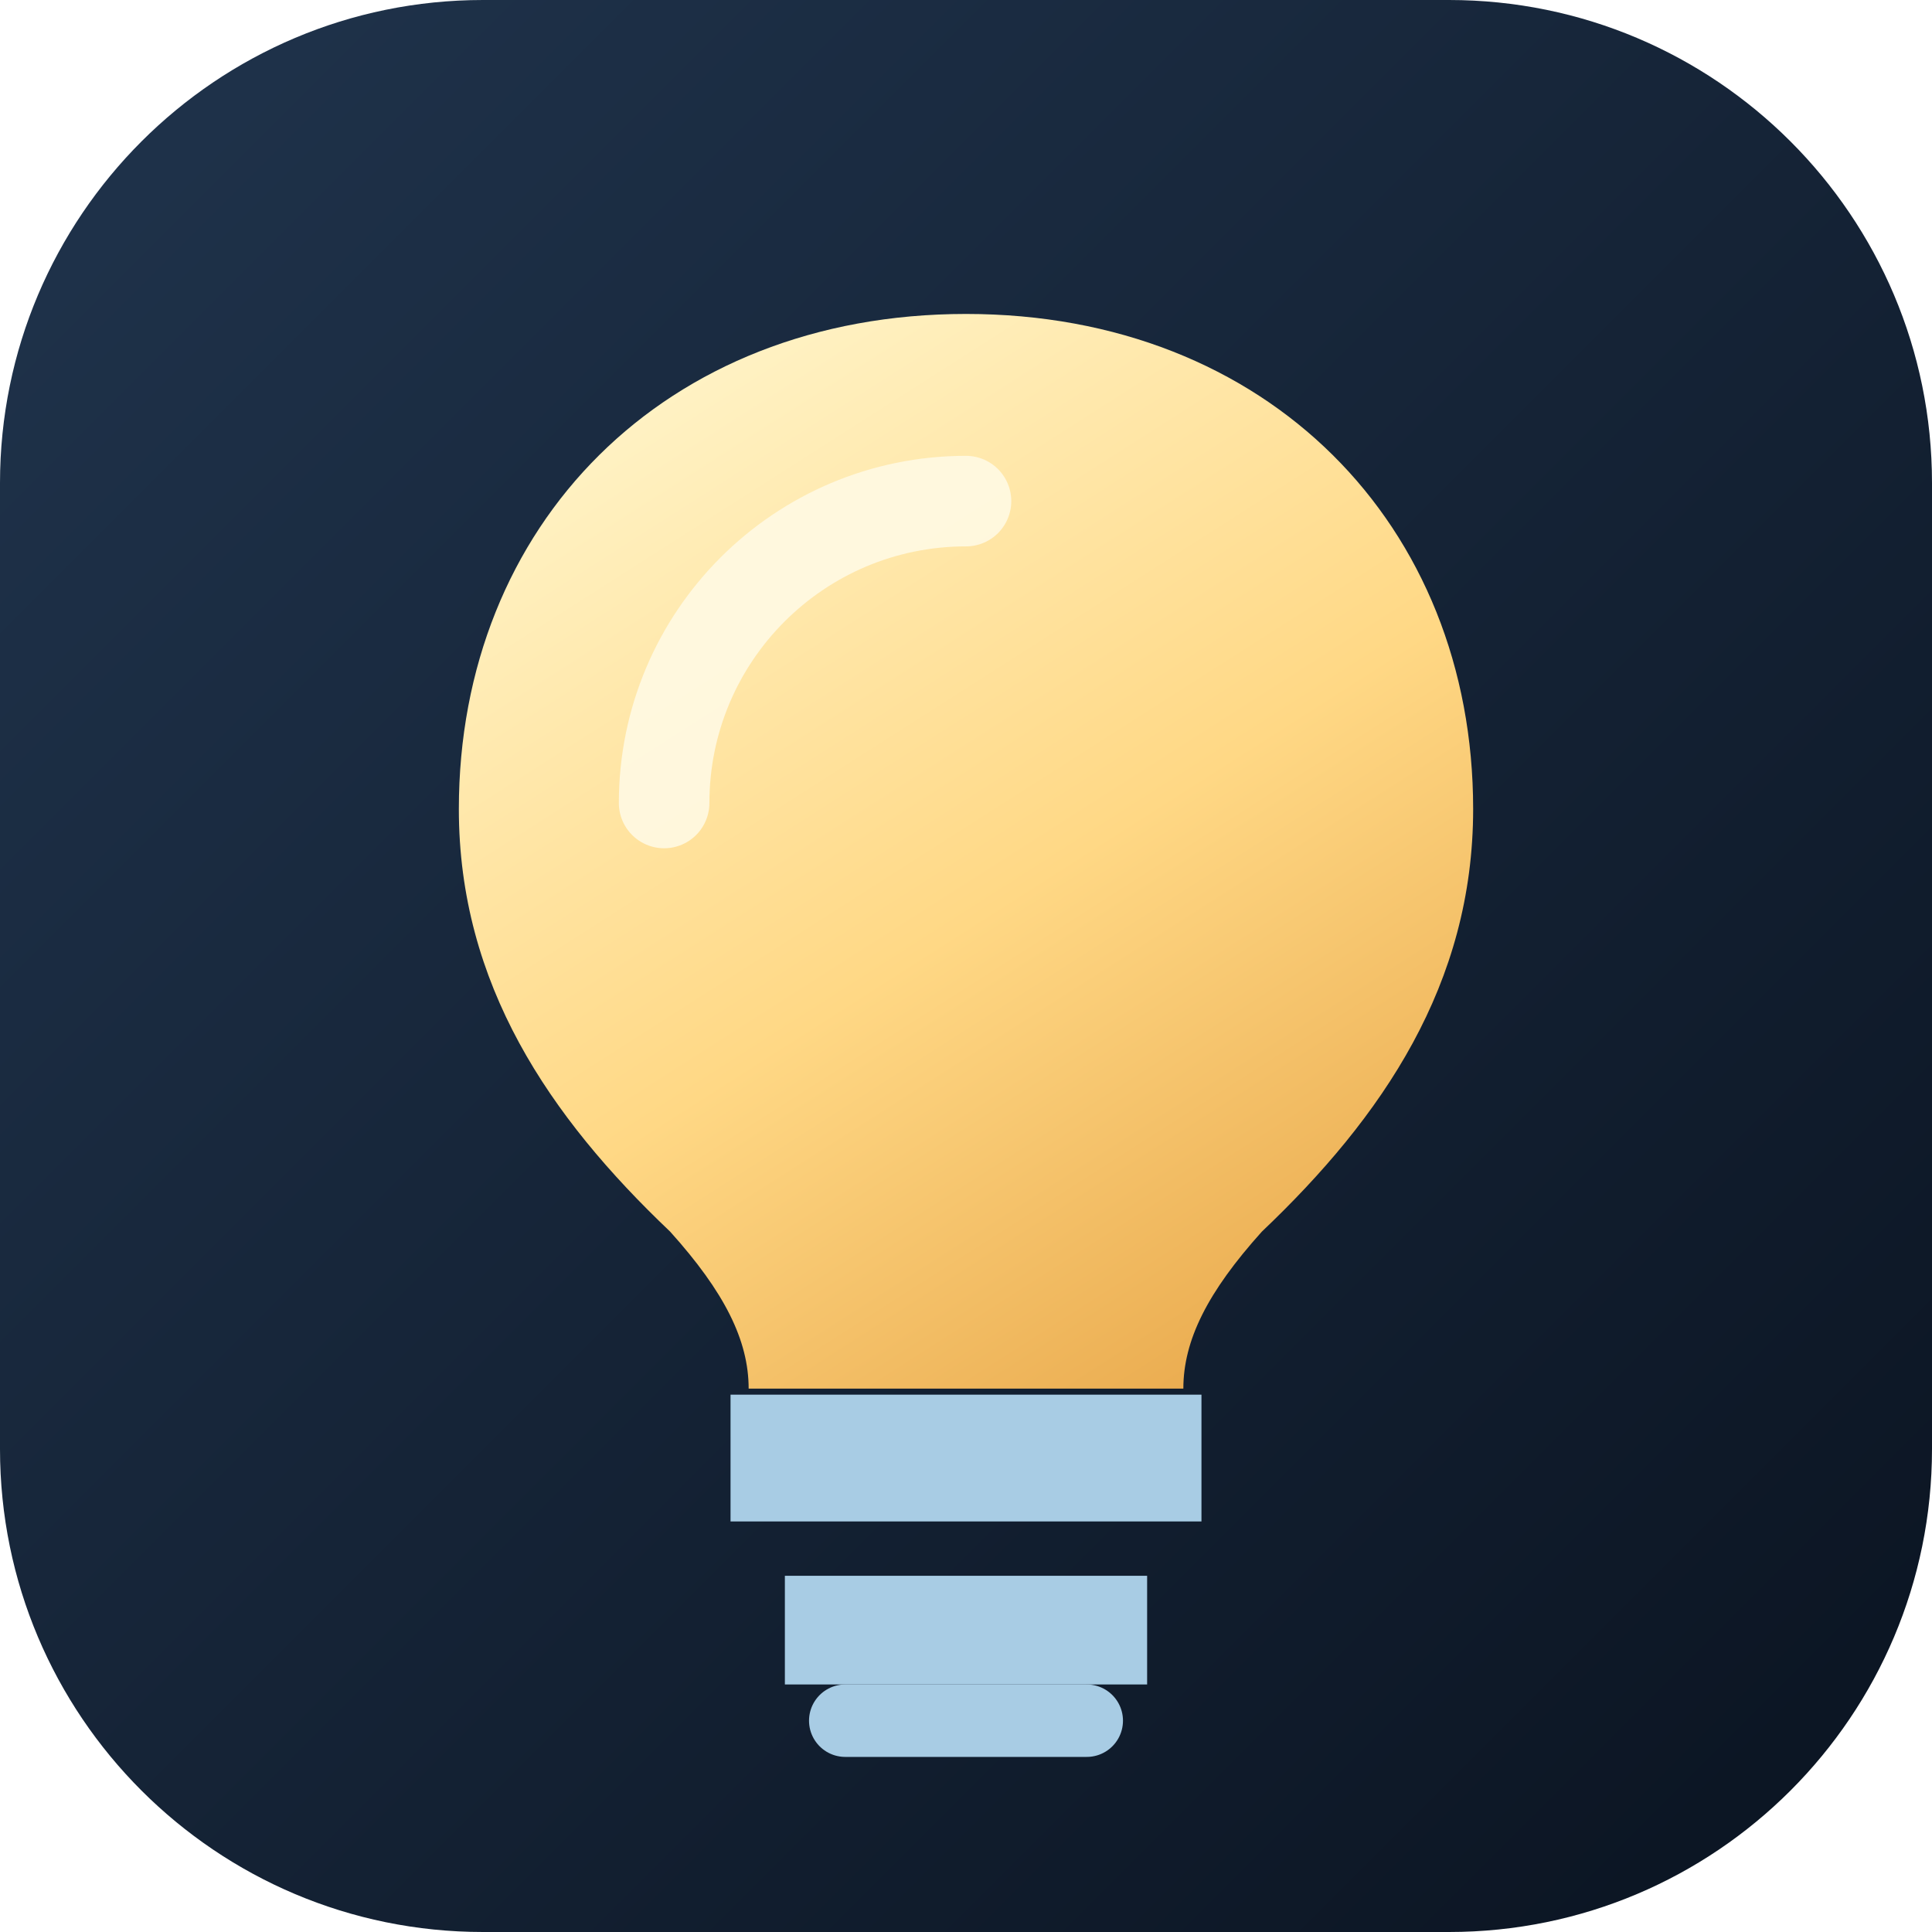
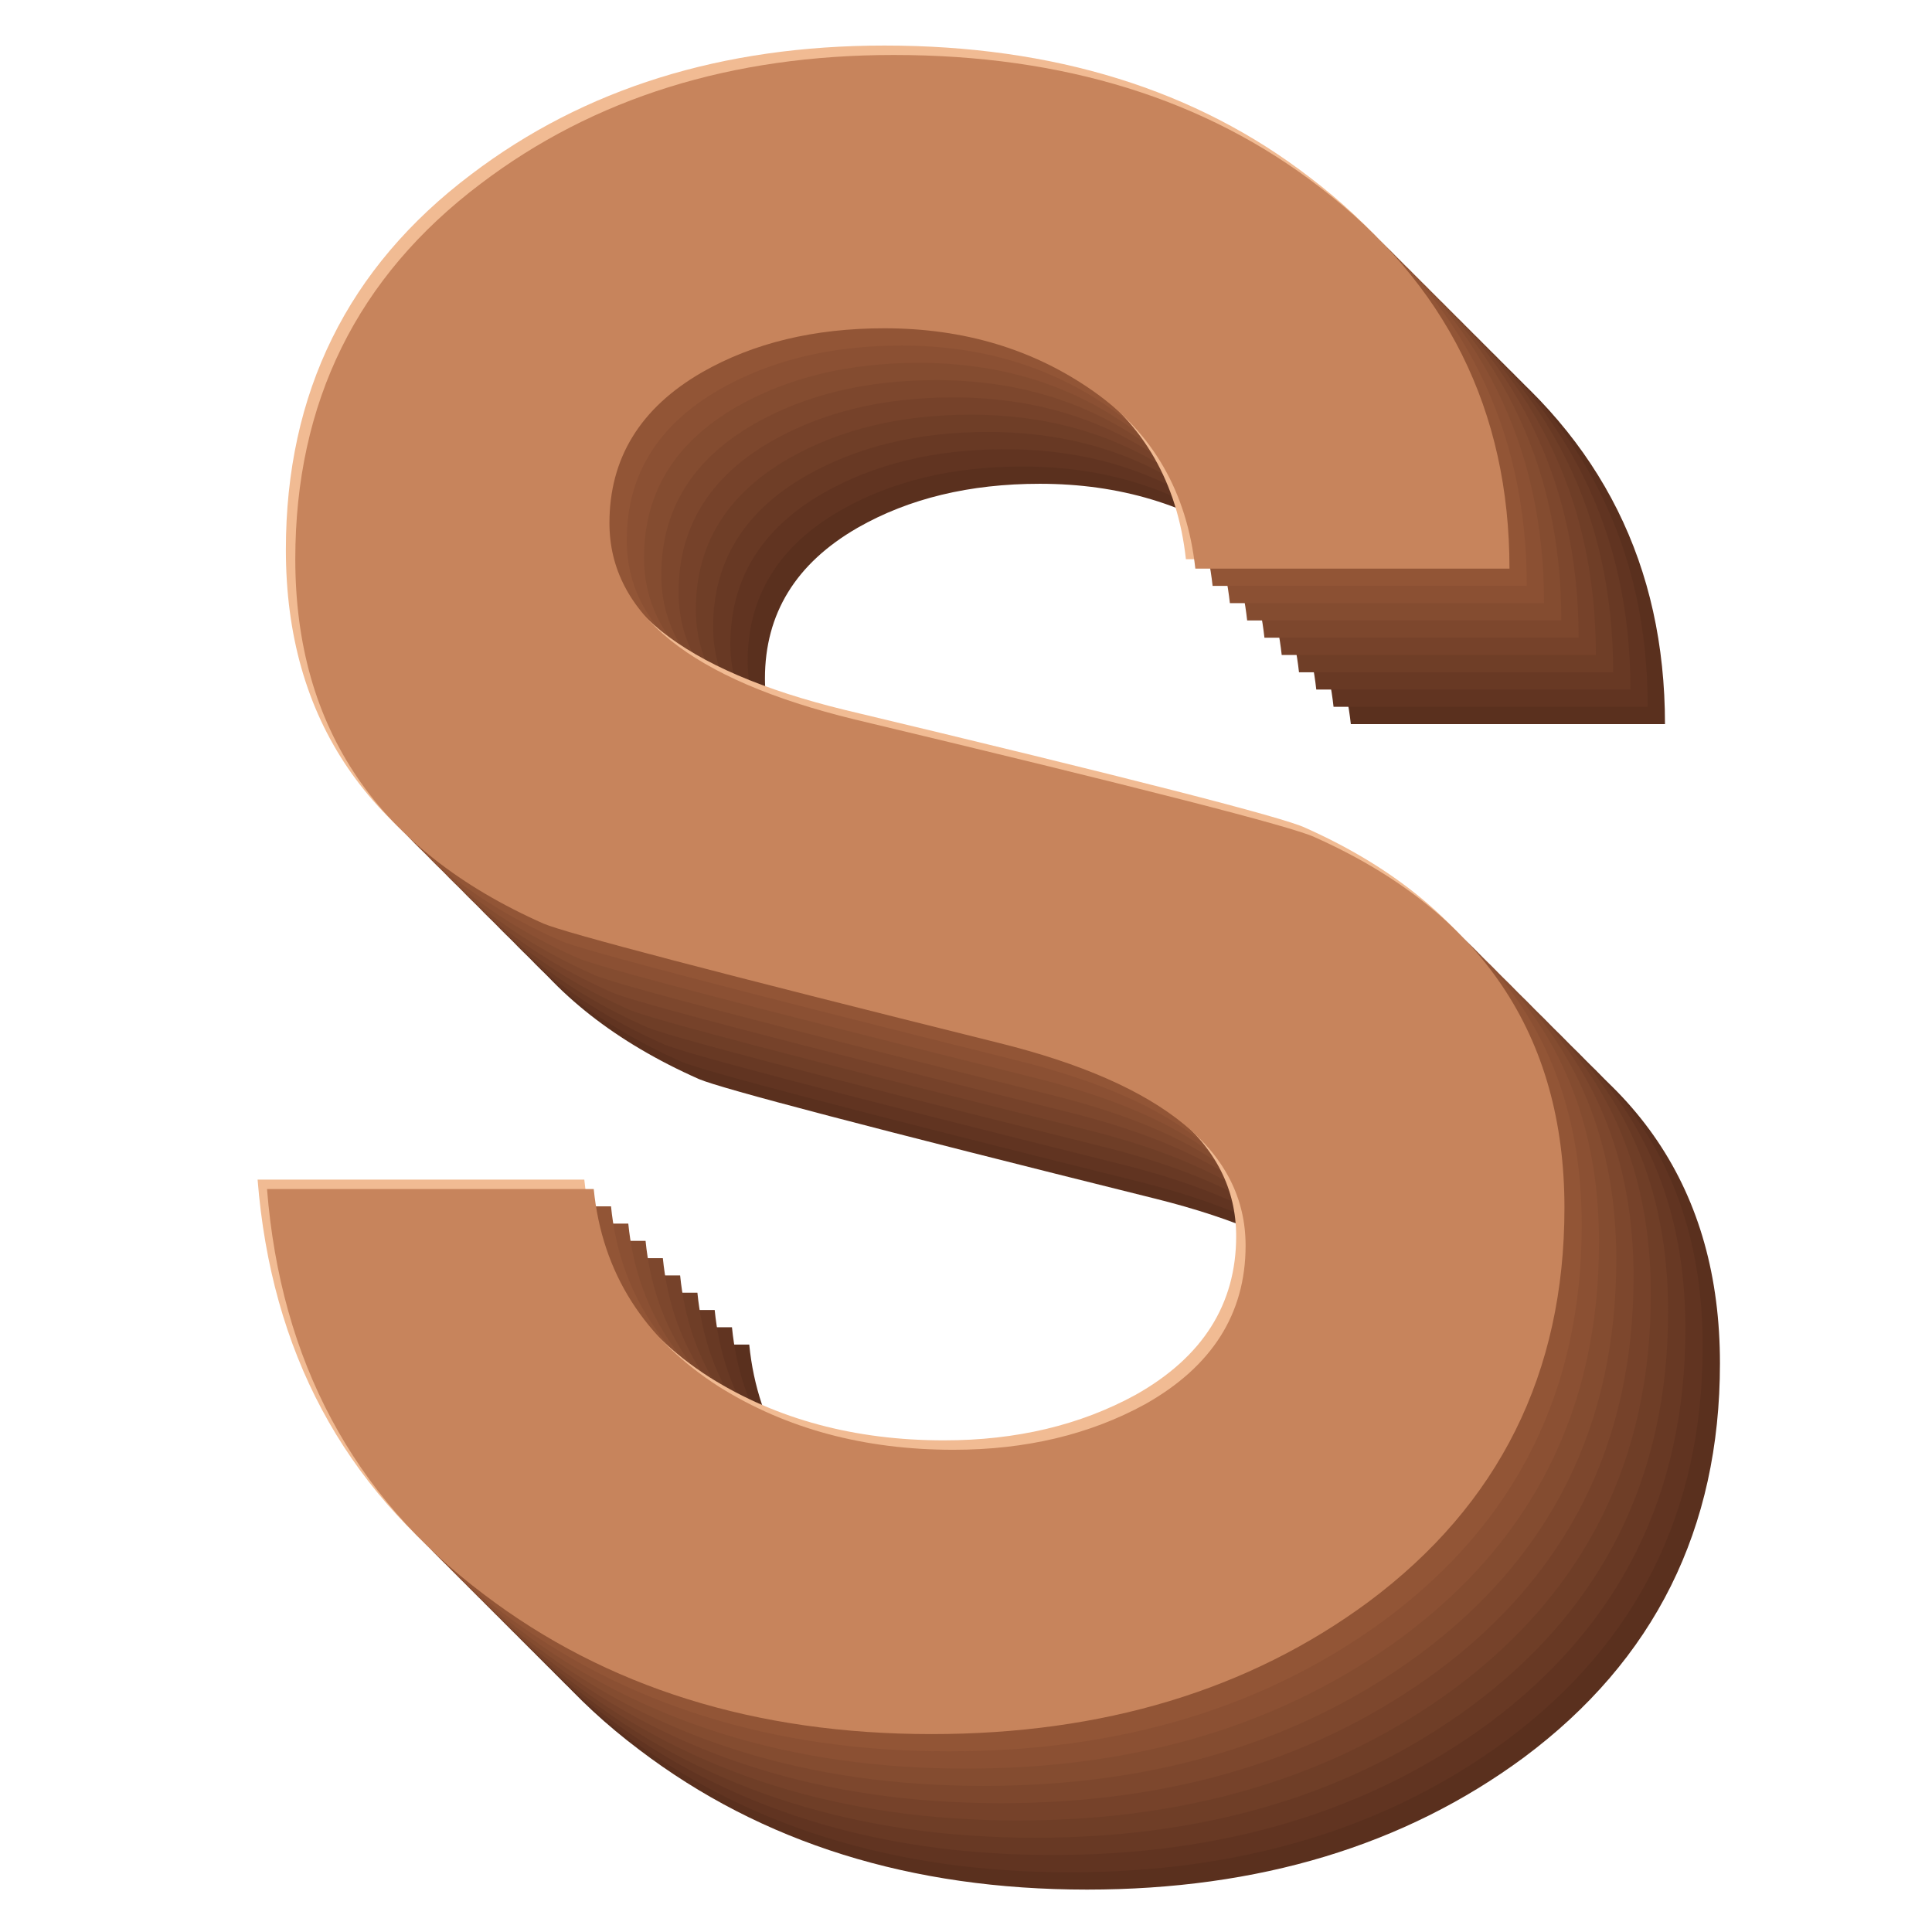
- <svg xmlns="http://www.w3.org/2000/svg" viewBox="0 0 32 32">
+ <svg xmlns="http://www.w3.org/2000/svg" viewBox="-170 -1075 1230 1230">
  <defs>
-     <linearGradient id="bg" x2="1" y2="1">
-       <stop stop-color="#20344d" />
-       <stop offset="1" stop-color="#0a1320" />
-     </linearGradient>
-     <linearGradient id="glass" x1=".2" y1="0" x2=".8" y2="1">
-       <stop stop-color="#fff5cb" />
-       <stop offset=".55" stop-color="#ffd885" />
-       <stop offset="1" stop-color="#e9a94c" />
-     </linearGradient>
+     <path id="s" d="M826 -306 Q826 -148 701 -55 Q587 29 423 29 Q255 29 138 -60 Q13 -154 0 -318 L208 -318 Q216 -238 288 -192 Q352 -152 437 -152 Q506 -152 559 -181 Q623 -217 623 -282 Q623 -372 466 -411 Q197 -478 176 -487 Q18 -557 18 -719 Q18 -869 136 -958 Q244 -1040 399 -1040 Q561 -1040 670 -956 Q791 -864 791 -713 L591 -713 Q583 -786 526 -826 Q469 -866 393 -866 Q326 -866 277 -838 Q218 -804 218 -742 Q218 -655 374 -617 Q646 -552 667 -542 Q826 -471 826 -306Z" />
  </defs>
-   <rect width="32" height="32" rx="8" fill="url(#bg)" />
-   <path d="M16 5.2c-5 0-8.4 3.5-8.4 8.2 0 2.9 1.5 5.1 3.5 7 .9 1 1.3 1.8 1.3 2.6h7.2c0-.8.4-1.6 1.3-2.6 2-1.9 3.5-4.1 3.5-7 0-4.7-3.4-8.2-8.4-8.2Z" fill="url(#glass)" />
-   <path d="M11 13.3a5 5 0 0 1 5-5" fill="none" stroke="#fff9e3" stroke-width="1.5" stroke-linecap="round" opacity=".9" />
-   <path d="M12.1 23.1h7.8v2.1h-7.8zm.9 3h6v1.8h-6z" fill="#a8cce4" />
-   <path d="M14 28.5h4" stroke="#a8cce4" stroke-width="1.2" stroke-linecap="round" />
+   <use href="#s" x="99" y="99" fill="#5a301e" />
+   <use href="#s" x="88" y="88" fill="#613421" />
+   <use href="#s" x="77" y="77" fill="#683924" />
+   <use href="#s" x="66" y="66" fill="#6f3e27" />
+   <use href="#s" x="55" y="55" fill="#76422a" />
+   <use href="#s" x="44" y="44" fill="#7d472d" />
+   <use href="#s" x="33" y="33" fill="#844c30" />
+   <use href="#s" x="22" y="22" fill="#8b5033" />
+   <use href="#s" x="11" y="11" fill="#925536" />
+   <use href="#s" x="-6" y="-6" fill="#f1bb93" />
+   <use href="#s" fill="#c7845c" />
</svg>
